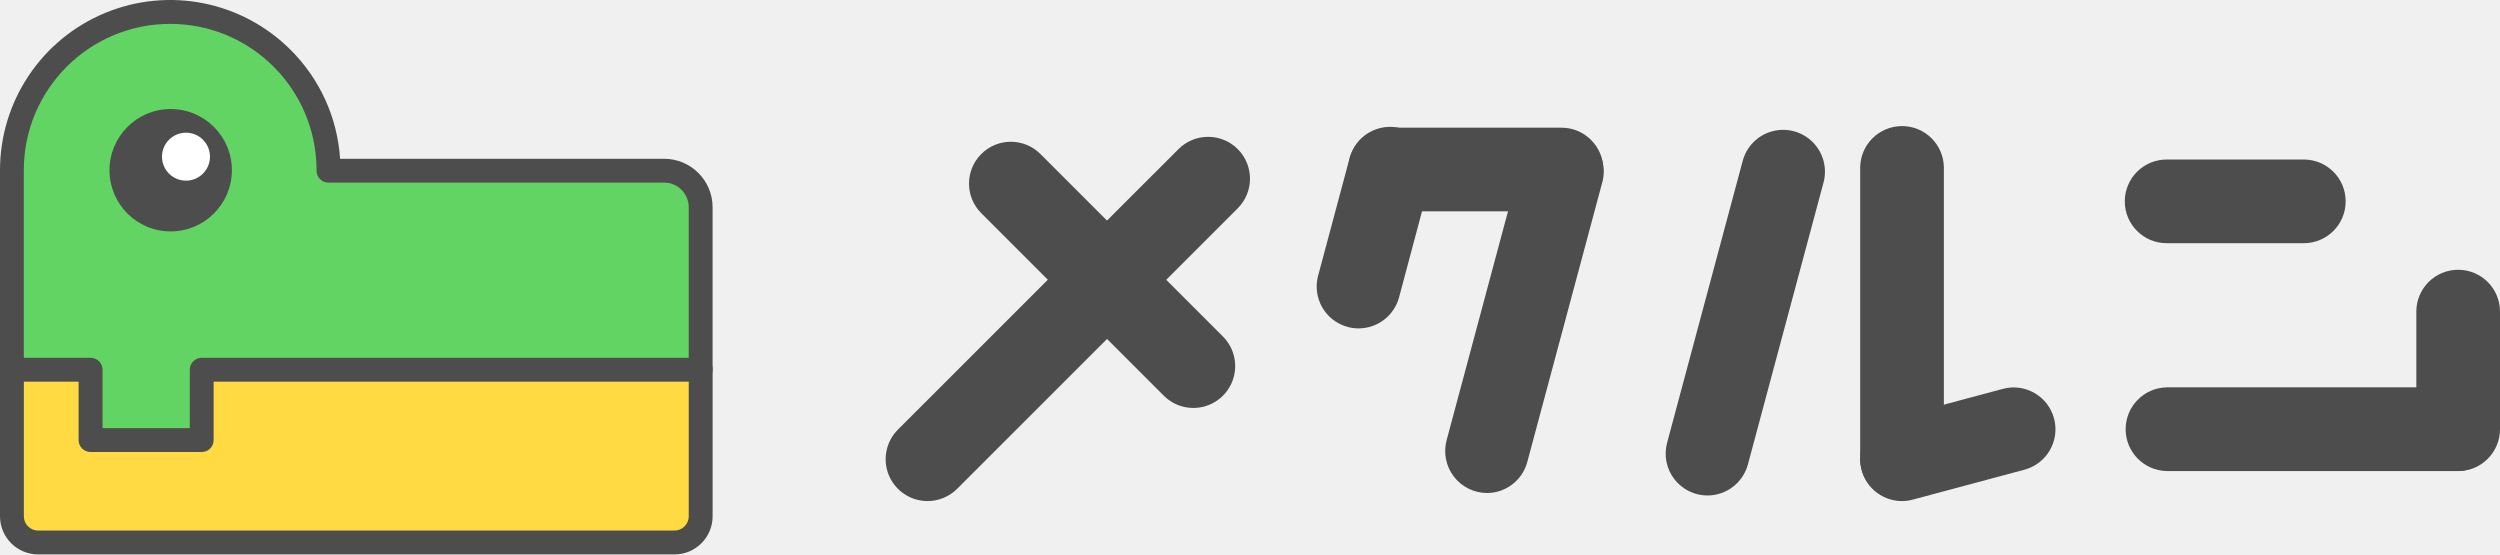
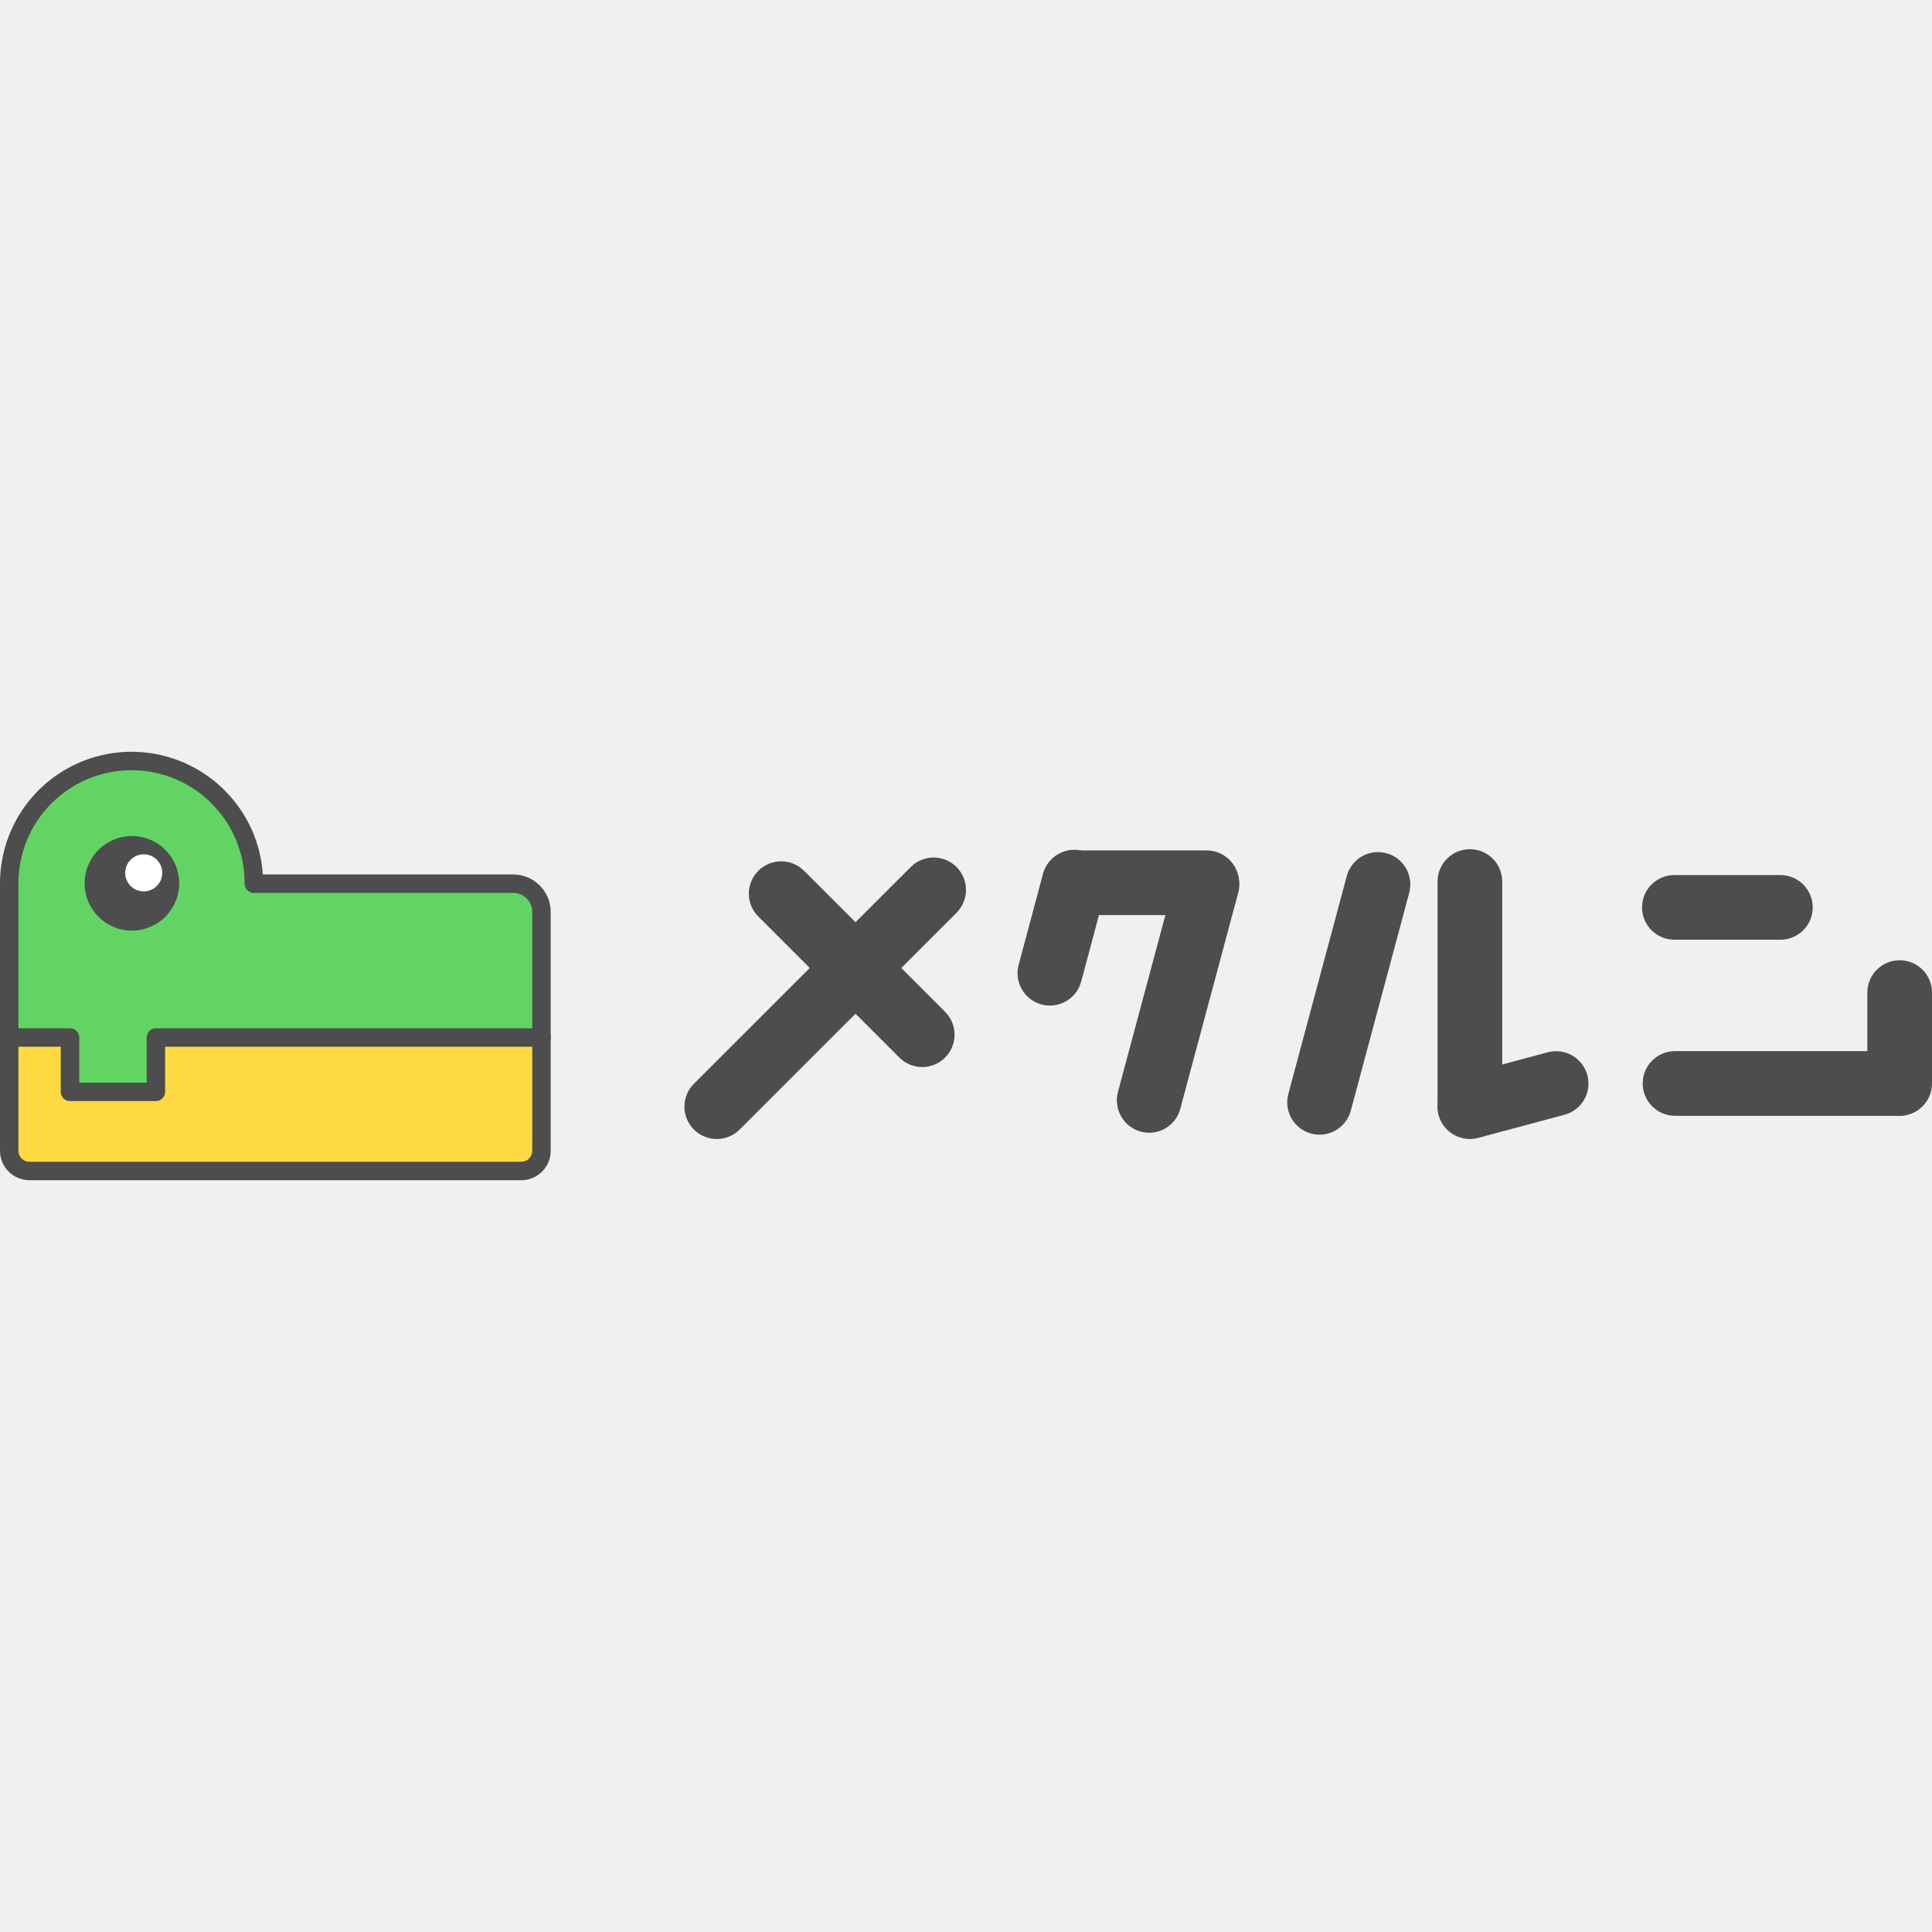
- <svg xmlns="http://www.w3.org/2000/svg" viewBox="0 0 1191.67 264.27">
+ <svg xmlns="http://www.w3.org/2000/svg" viewBox="0 0 1191.67 264.27" width="100" height="100">
  <path d="M5.69,175.88H334a0,0,0,0,1,0,0V235.3a23.29,23.29,0,0,1-23.29,23.29H29A23.29,23.29,0,0,1,5.69,235.3V175.88A0,0,0,0,1,5.69,175.88Z" style="fill:#ffda42" />
  <path d="M321.51,264.27H18.16A18.18,18.18,0,0,1,0,246.11V175.88a5.68,5.68,0,0,1,5.69-5.68H334a5.68,5.68,0,0,1,5.68,5.68v70.23A18.17,18.17,0,0,1,321.51,264.27ZM11.37,181.57v64.54a6.8,6.8,0,0,0,6.79,6.79H321.51a6.79,6.79,0,0,0,6.79-6.79V181.57Z" style="fill:#4d4d4d" />
  <path d="M156.6,81.36v-.22a75.46,75.46,0,0,0-150.91,0v.22h0v94.88h37.5v33.53h53V176.24H334V98.77a17.42,17.42,0,0,0-17.41-17.41Z" style="fill:#62d463" />
  <path d="M96.15,215.46h-53a5.68,5.68,0,0,1-5.68-5.69V181.92H5.69A5.68,5.68,0,0,1,0,176.24V81.14A81.14,81.14,0,0,1,138.52,23.77a80.56,80.56,0,0,1,23.59,51.91H316.58a23.12,23.12,0,0,1,23.09,23.09v77.47a5.68,5.68,0,0,1-5.68,5.68H101.83v27.85A5.68,5.68,0,0,1,96.15,215.46ZM48.88,204.08H90.46V176.24a5.69,5.69,0,0,1,5.69-5.69H328.3V98.77a11.74,11.74,0,0,0-11.72-11.72h-160a5.68,5.68,0,0,1-5.69-5.7v-.2a69.77,69.77,0,1,0-139.54,0v.21a1.21,1.21,0,0,1,0,.19v89H43.19a5.68,5.68,0,0,1,5.69,5.69Z" style="fill:#4d4d4d" />
  <circle cx="81.36" cy="81.14" r="25.38" style="fill:#4d4d4d" />
  <path d="M81.36,110.31a29.17,29.17,0,1,1,29.17-29.17A29.2,29.2,0,0,1,81.36,110.31Zm0-50.75A21.59,21.59,0,1,0,103,81.14,21.6,21.6,0,0,0,81.36,59.56Z" style="fill:#4d4d4d" />
  <circle cx="88.65" cy="74.68" r="11.43" style="fill:#fff" />
  <path d="M442.14,238.84A19.95,19.95,0,0,1,428,204.79L561.75,71.08A19.94,19.94,0,0,1,590,99.28L456.24,233A19.91,19.91,0,0,1,442.14,238.84Z" style="fill:#4d4d4d" />
  <path d="M568.85,194.46a19.91,19.91,0,0,1-14.11-5.84l-87-87a19.94,19.94,0,0,1,28.2-28.21l87,87a19.95,19.95,0,0,1-14.1,34.05Z" style="fill:#4d4d4d" />
  <path d="M906.64,238.54a19.94,19.94,0,0,1-19.95-19.94v-139a19.95,19.95,0,0,1,39.89,0v139A19.94,19.94,0,0,1,906.64,238.54Z" style="fill:#4d4d4d" />
  <path d="M813.93,236.18a19.94,19.94,0,0,1-19.28-25.11l36-134.23a19.94,19.94,0,1,1,38.52,10.32l-36,134.23A20,20,0,0,1,813.93,236.18Z" style="fill:#4d4d4d" />
  <path d="M906.57,238.84a19.95,19.95,0,0,1-5.15-39.21l53.24-14.27A19.94,19.94,0,1,1,965,223.89l-53.24,14.26A19.61,19.61,0,0,1,906.57,238.84Z" style="fill:#4d4d4d" />
  <path d="M1171.73,224.53h-139a19.95,19.95,0,0,1,0-39.89h139a19.95,19.95,0,0,1,0,39.89Z" style="fill:#4d4d4d" />
  <path d="M1098.16,115.92h-65.4a19.94,19.94,0,1,1,0-39.88h65.4a19.94,19.94,0,0,1,0,39.88Z" style="fill:#4d4d4d" />
  <path d="M1171.73,224.53a19.94,19.94,0,0,1-19.94-19.94V148.53a19.94,19.94,0,1,1,39.88,0v56.06A19.94,19.94,0,0,1,1171.73,224.53Z" style="fill:#4d4d4d" />
  <path d="M708.82,235a20,20,0,0,1-19.28-25.11l36-134.23A19.94,19.94,0,0,1,764,86l-36,134.24A19.93,19.93,0,0,1,708.82,235Z" style="fill:#4d4d4d" />
  <path d="M744.31,100.74H662.56a19.94,19.94,0,1,1,0-39.88h81.75a19.94,19.94,0,1,1,0,39.88Z" style="fill:#4d4d4d" />
  <path d="M647.58,156.54a19.73,19.73,0,0,1-5.18-.69,19.94,19.94,0,0,1-14.1-24.42l15.05-56.18a19.94,19.94,0,1,1,38.53,10.32l-15,56.18A20,20,0,0,1,647.58,156.54Z" style="fill:#4d4d4d" />
</svg>
